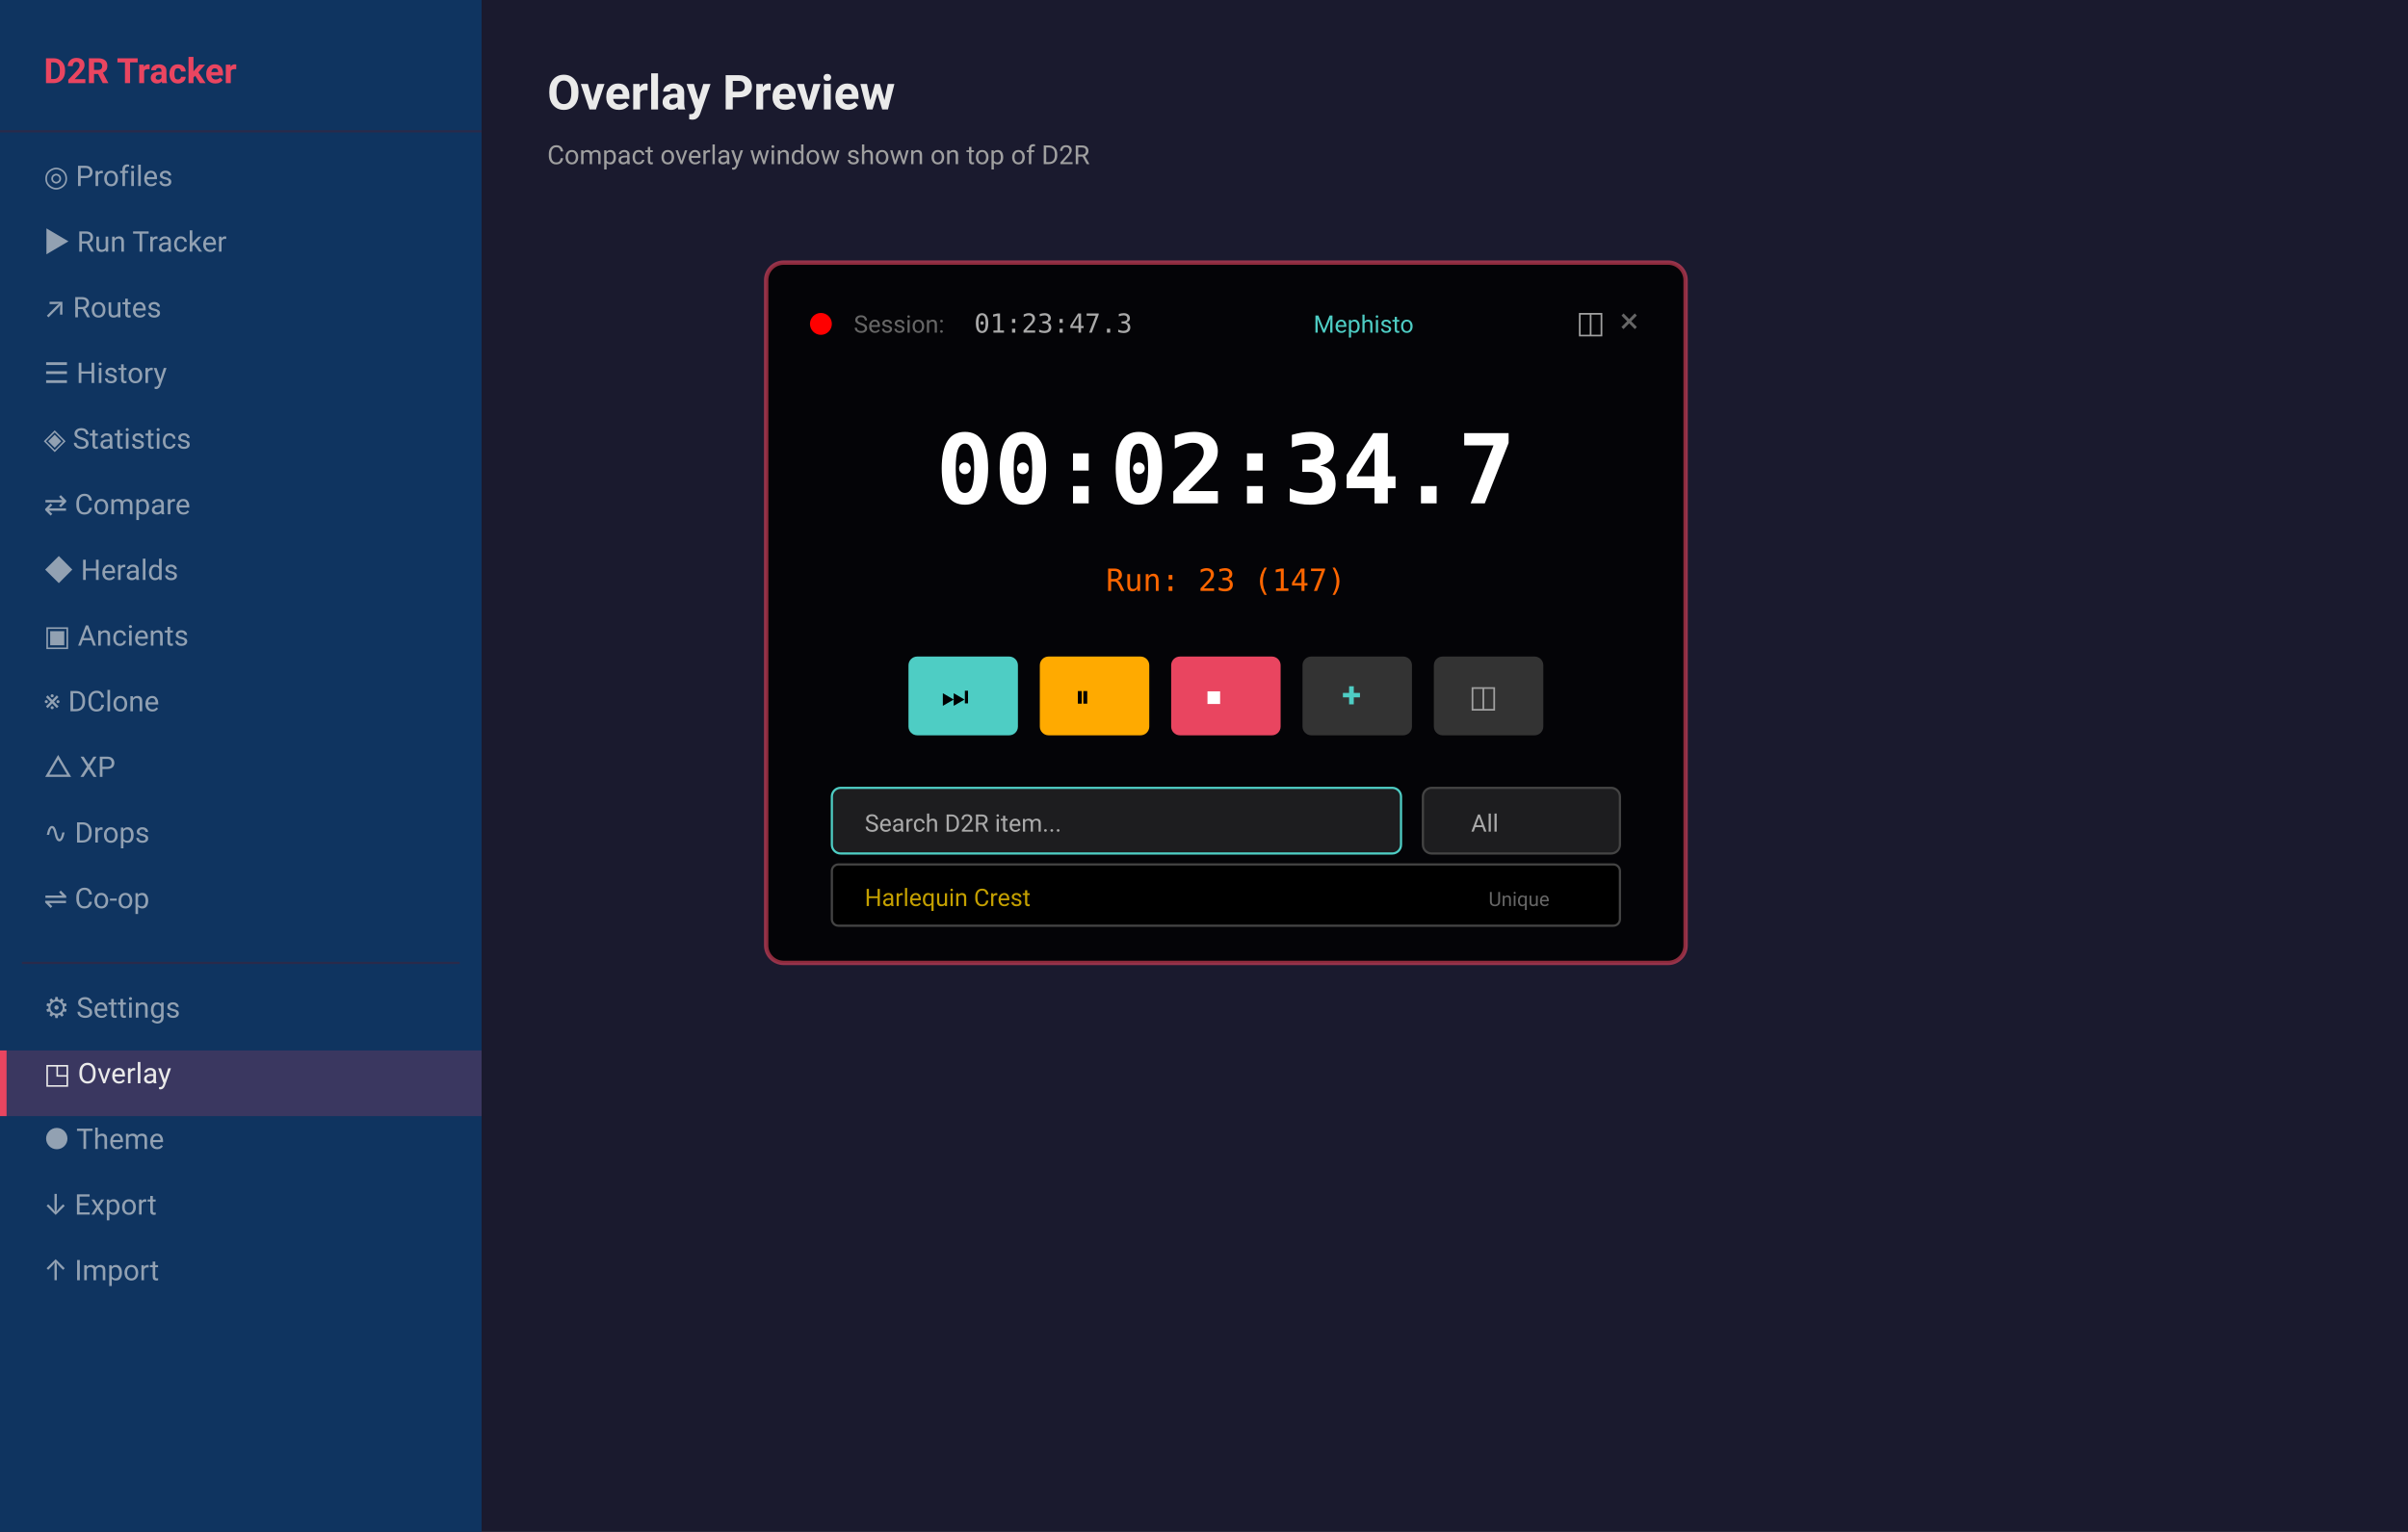
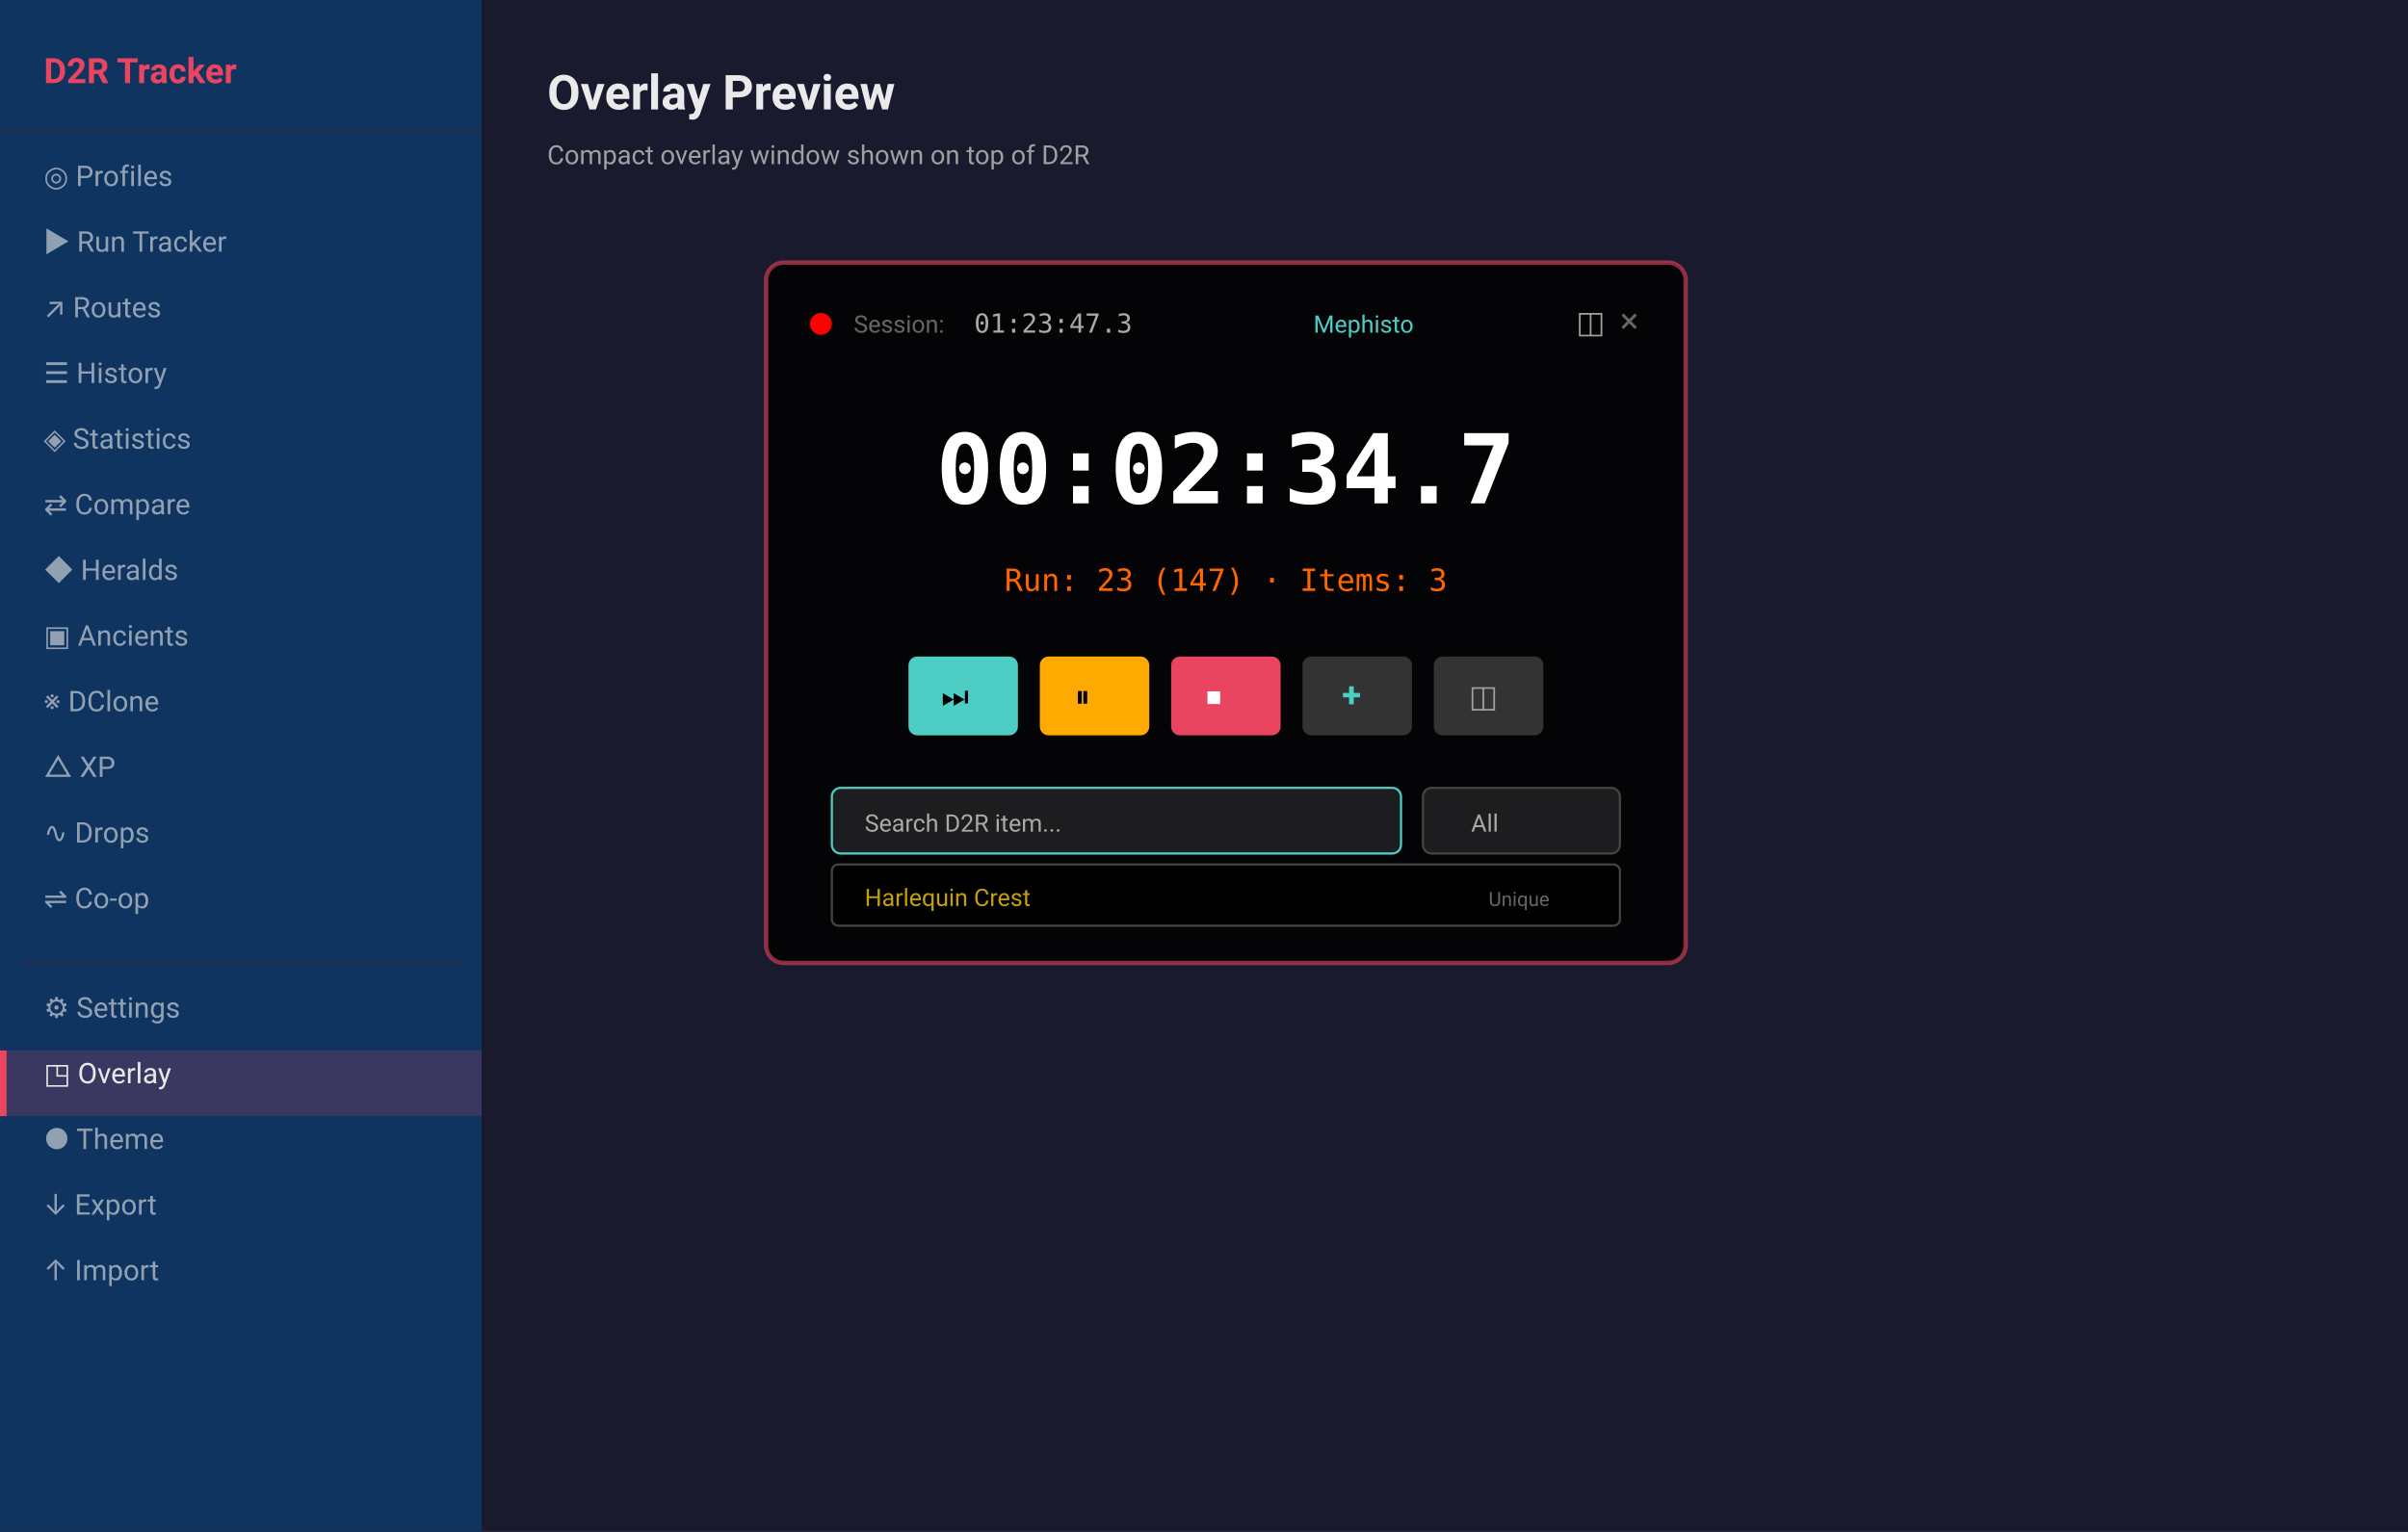
<svg xmlns="http://www.w3.org/2000/svg" viewBox="0 0 1100 700" font-family="-apple-system, BlinkMacSystemFont, Segoe UI, Roboto, sans-serif">
  <rect width="1100" height="700" fill="#1a1a2e" />
  <rect x="0" y="0" width="220" height="700" fill="#0f3460" />
  <text x="20" y="38" fill="#e94560" font-size="16" font-weight="bold">D2R Tracker</text>
  <line x1="0" y1="60" x2="220" y2="60" stroke="#2a2a4a" stroke-width="1" />
  <text x="20" y="85" fill="#eaeaea" font-size="13" opacity="0.6">◎ Profiles</text>
  <text x="20" y="115" fill="#eaeaea" font-size="13" opacity="0.6">▶ Run Tracker</text>
  <text x="20" y="145" fill="#eaeaea" font-size="13" opacity="0.6">↗ Routes</text>
  <text x="20" y="175" fill="#eaeaea" font-size="13" opacity="0.6">☰ History</text>
  <text x="20" y="205" fill="#eaeaea" font-size="13" opacity="0.6">◈ Statistics</text>
  <text x="20" y="235" fill="#eaeaea" font-size="13" opacity="0.6">⇄ Compare</text>
  <text x="20" y="265" fill="#eaeaea" font-size="13" opacity="0.6">◆ Heralds</text>
  <text x="20" y="295" fill="#eaeaea" font-size="13" opacity="0.6">▣ Ancients</text>
  <text x="20" y="325" fill="#eaeaea" font-size="13" opacity="0.6">※ DClone</text>
  <text x="20" y="355" fill="#eaeaea" font-size="13" opacity="0.6">△ XP</text>
  <text x="20" y="385" fill="#eaeaea" font-size="13" opacity="0.6">∿ Drops</text>
  <text x="20" y="415" fill="#eaeaea" font-size="13" opacity="0.6">⇌ Co-op</text>
  <line x1="10" y1="440" x2="210" y2="440" stroke="#2a2a4a" stroke-width="1" />
  <text x="20" y="465" fill="#eaeaea" font-size="13" opacity="0.6">⚙ Settings</text>
  <rect x="0" y="480" width="220" height="30" fill="rgba(233,69,96,0.2)" />
  <rect x="0" y="480" width="3" height="30" fill="#e94560" />
  <text x="20" y="495" fill="#eaeaea" font-size="13">◳ Overlay</text>
  <text x="20" y="525" fill="#eaeaea" font-size="13" opacity="0.6">● Theme</text>
  <text x="20" y="555" fill="#eaeaea" font-size="13" opacity="0.6">↓ Export</text>
  <text x="20" y="585" fill="#eaeaea" font-size="13" opacity="0.6">↑ Import</text>
  <text x="250" y="50" fill="#eaeaea" font-size="22" font-weight="bold">Overlay Preview</text>
  <text x="250" y="75" fill="#a0a0a0" font-size="12">Compact overlay window shown on top of D2R</text>
  <rect x="350" y="120" width="420" height="320" rx="8" fill="rgba(0,0,0,0.85)" stroke="rgba(233,69,96,0.6)" stroke-width="2" />
  <circle cx="375" cy="148" r="5" fill="#ff0000" />
  <text x="390" y="152" fill="#666" font-size="11">Session:</text>
  <text x="445" y="152" fill="#aaa" font-family="monospace" font-size="12">01:23:47.3</text>
  <text x="600" y="152" fill="#4ecdc4" font-size="11">Mephisto</text>
  <text x="720" y="152" fill="#a0a0a0" font-size="14">◫</text>
  <text x="740" y="152" fill="#666" font-size="16">×</text>
  <text x="560" y="230" fill="#ffffff" font-size="44" font-weight="bold" font-family="monospace" text-anchor="middle">00:02:34.7</text>
-   <text x="560" y="270" fill="#ff6600" font-size="14" font-family="monospace" text-anchor="middle">Run: 23 (147)</text>
+   <text x="560" y="270" fill="#ff6600" font-size="14" font-family="monospace" text-anchor="middle">Run: 23 (147) · Items: 3</text>
  <rect x="415" y="300" width="50" height="36" rx="4" fill="#4ecdc4" />
  <text x="430" y="323" fill="#000" font-size="14">⏭</text>
  <rect x="475" y="300" width="50" height="36" rx="4" fill="#ffaa00" />
  <text x="491" y="323" fill="#000" font-size="14">⏸</text>
  <rect x="535" y="300" width="50" height="36" rx="4" fill="#e94560" />
  <text x="551" y="323" fill="#fff" font-size="14">⏹</text>
  <rect x="595" y="300" width="50" height="36" rx="4" fill="#333" />
  <text x="613" y="323" fill="#4ecdc4" font-size="16" font-weight="bold">+</text>
  <rect x="655" y="300" width="50" height="36" rx="4" fill="#333" />
  <text x="671" y="323" fill="#a0a0a0" font-size="14">◫</text>
  <rect x="380" y="360" width="260" height="30" rx="4" fill="rgba(255,255,255,0.1)" stroke="#4ecdc4" />
  <text x="395" y="380" fill="#aaa" font-size="11">Search D2R item...</text>
  <rect x="650" y="360" width="90" height="30" rx="4" fill="rgba(255,255,255,0.1)" stroke="#444" />
  <text x="672" y="380" fill="#aaa" font-size="11">All</text>
  <rect x="380" y="395" width="360" height="28" rx="3" fill="rgba(0,0,0,0.95)" stroke="#444" />
  <text x="395" y="414" fill="#c4a000" font-size="11">Harlequin Crest</text>
  <text x="680" y="414" fill="#666" font-size="9">Unique</text>
</svg>
